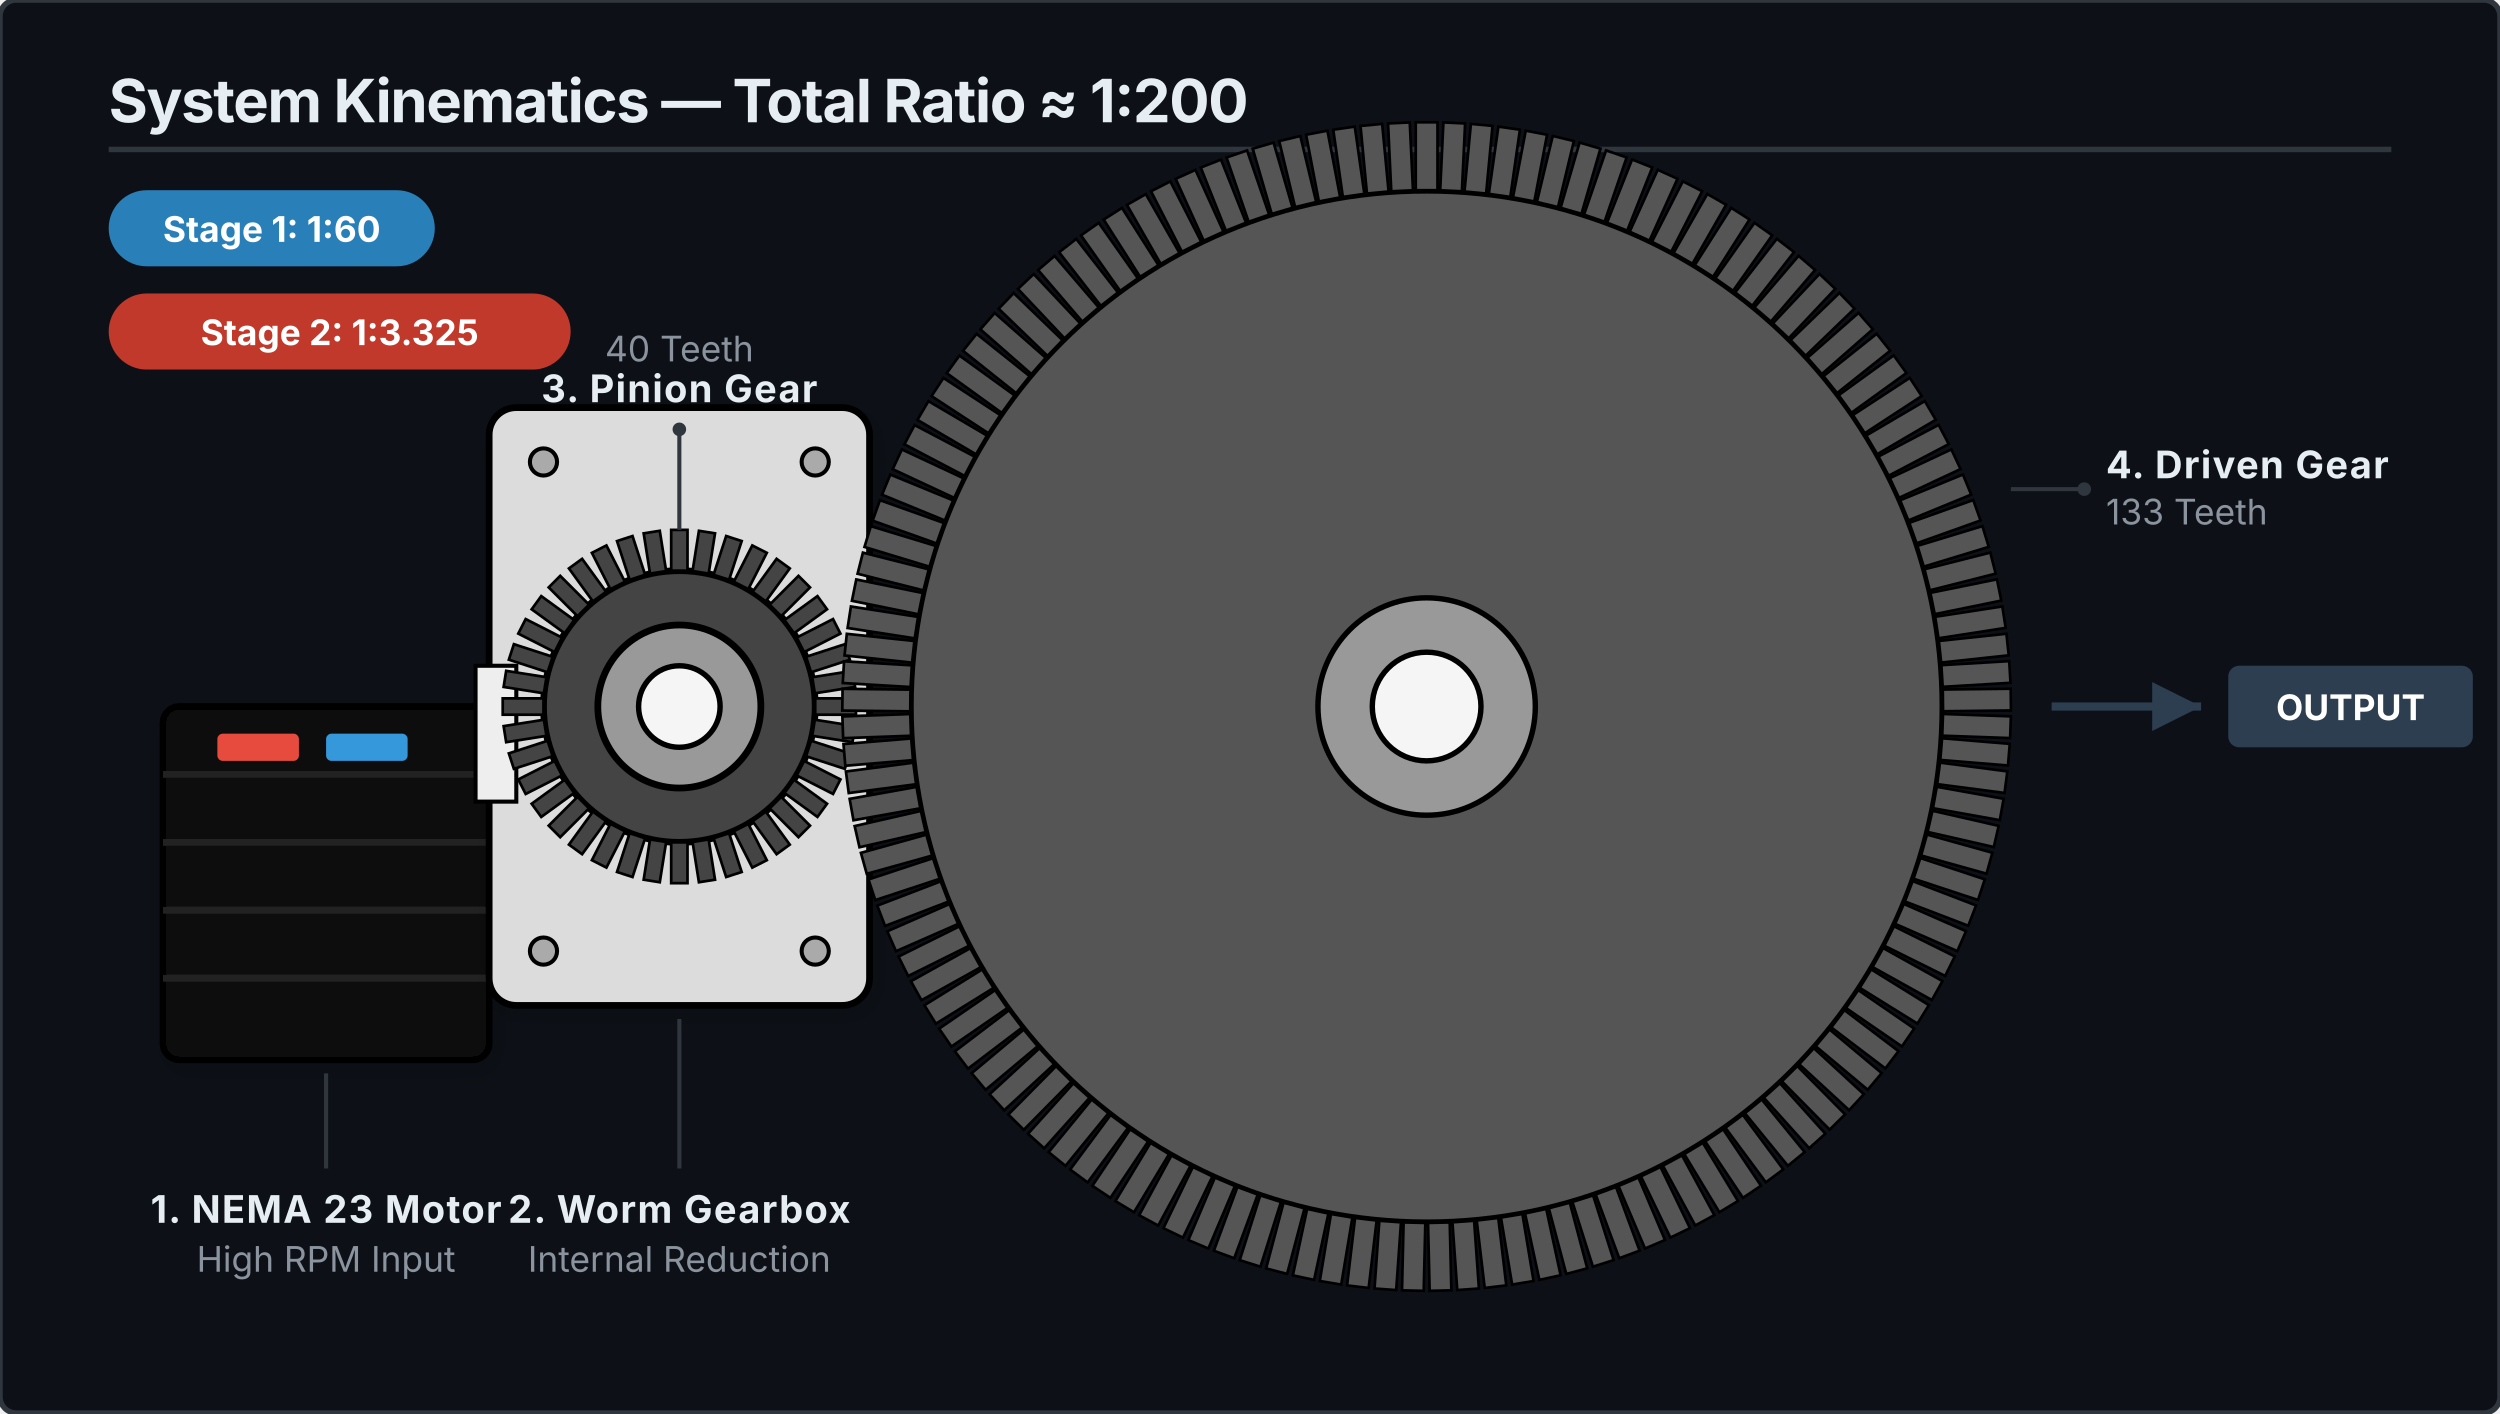
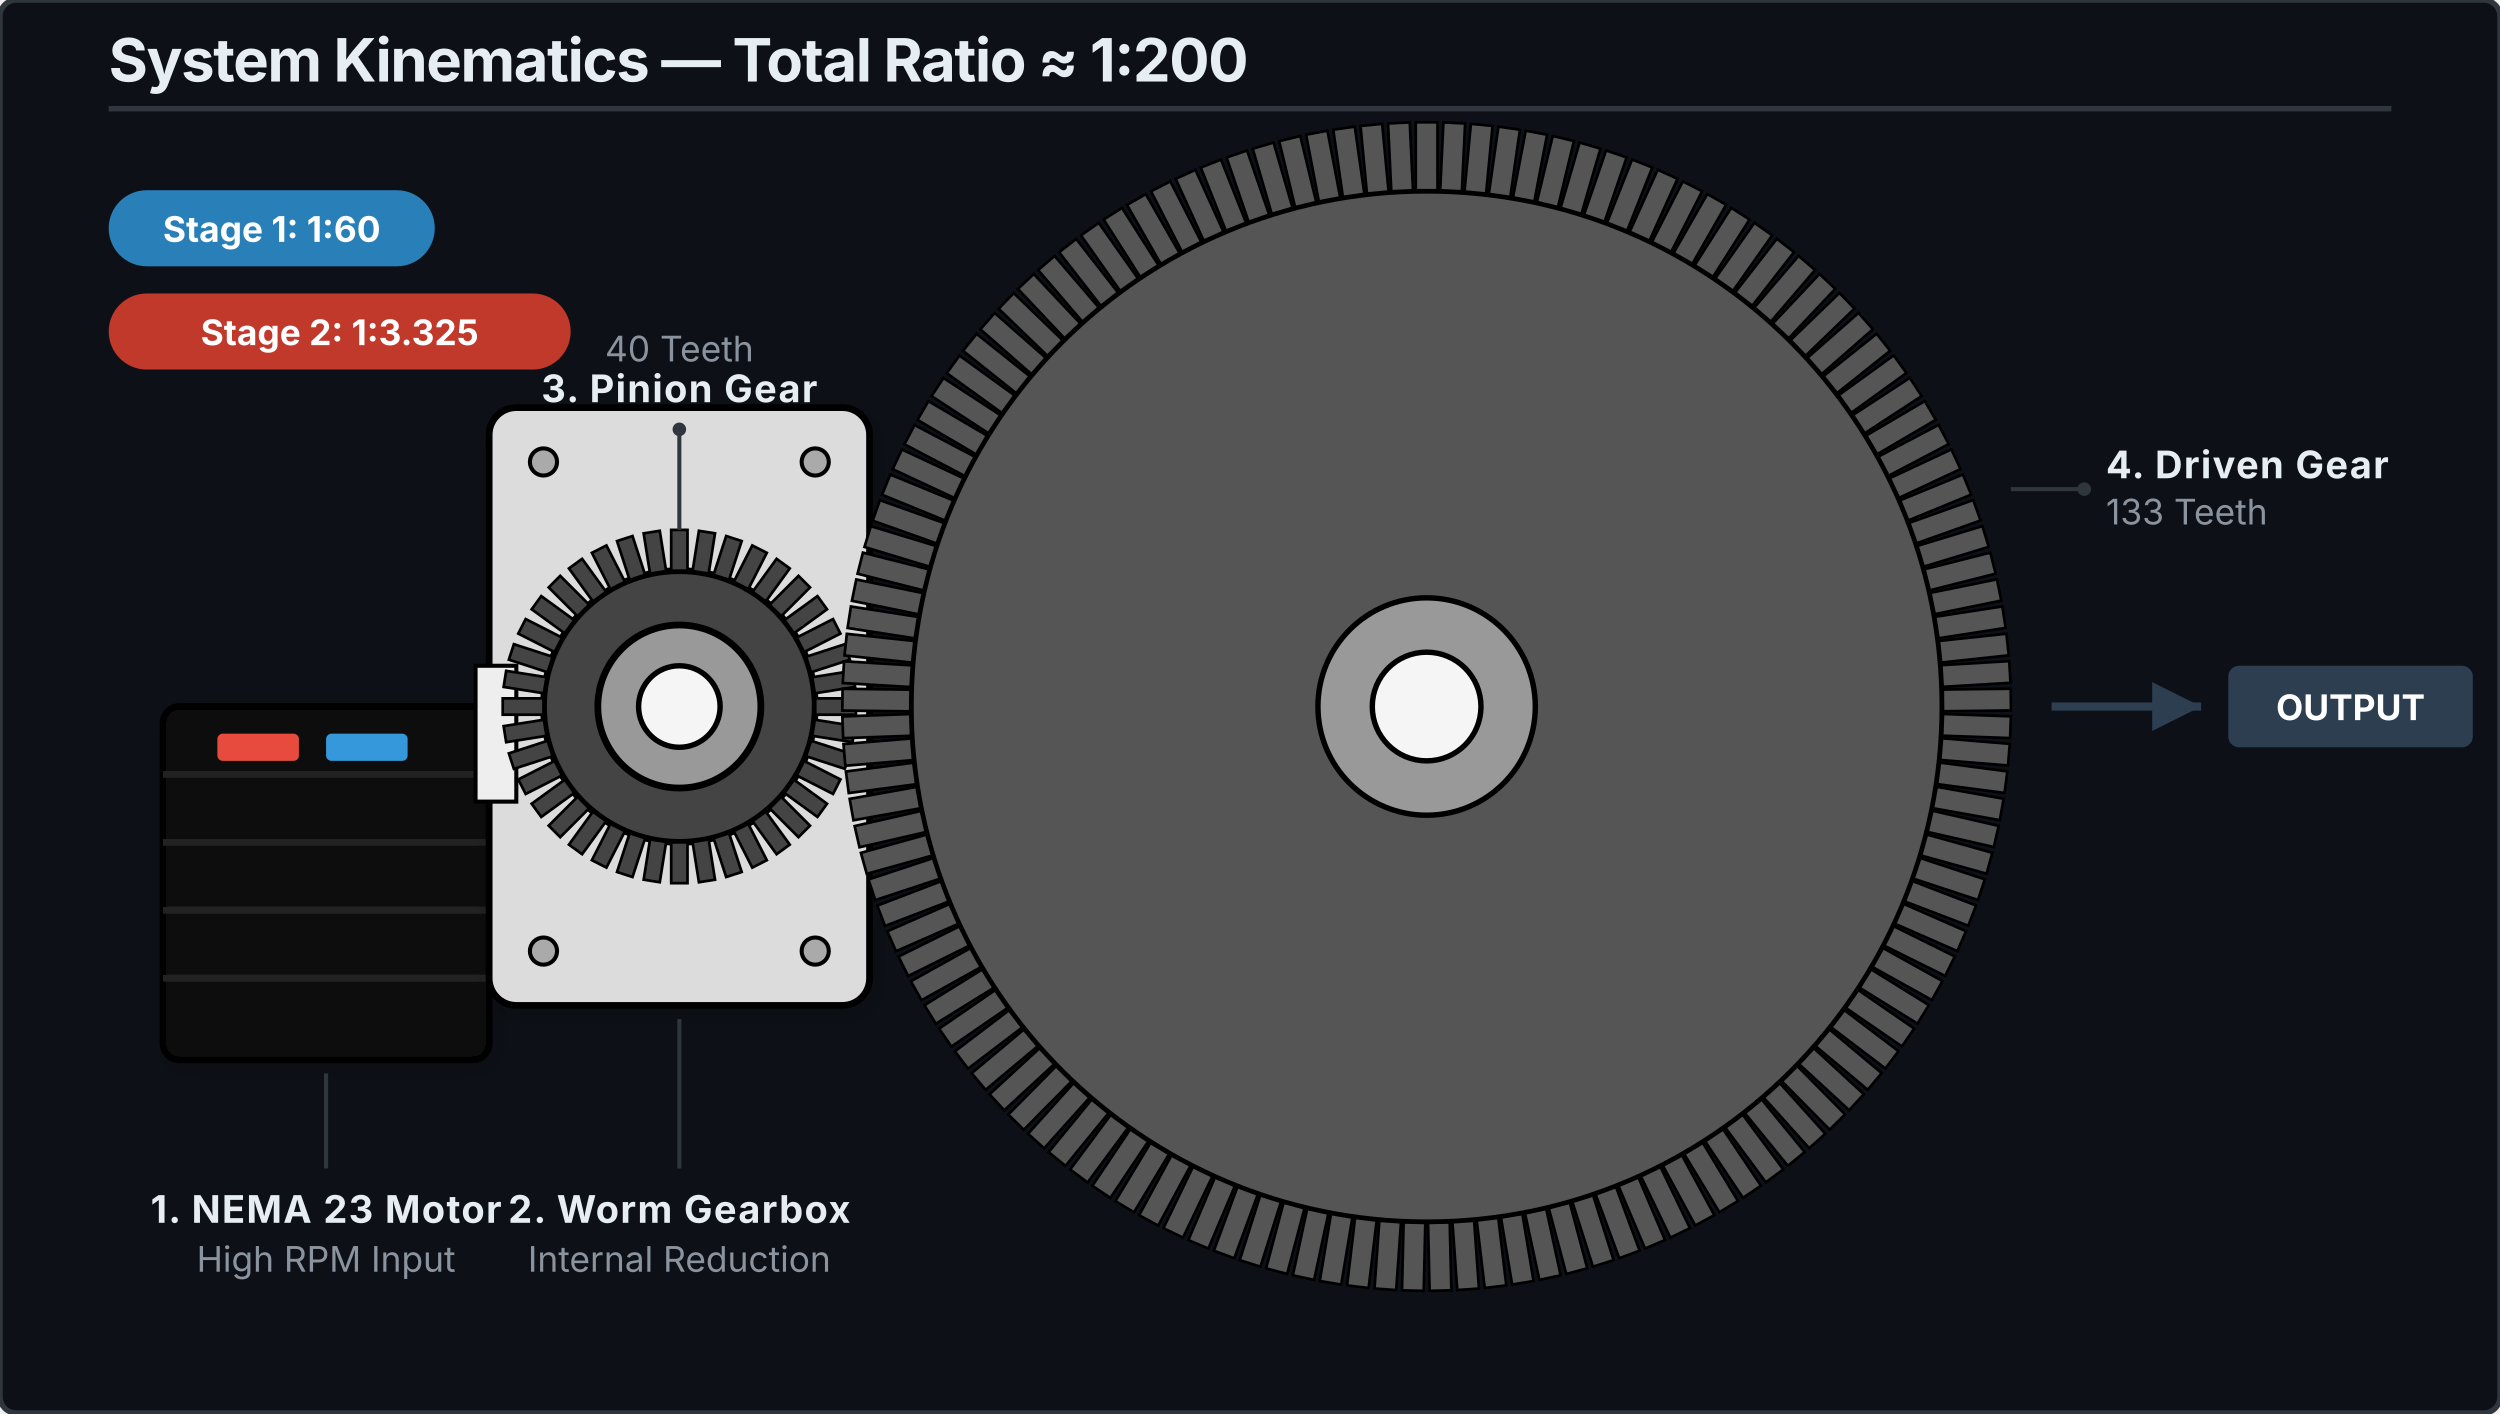
<svg xmlns="http://www.w3.org/2000/svg" viewBox="0 0 920 520" width="100%" height="100%">
  <defs>
    <filter id="shadow" x="-5%" y="-5%" width="115%" height="115%">
      <feDropShadow dx="2" dy="3" stdDeviation="4" flood-color="#000" flood-opacity="0.15" />
    </filter>
    <marker id="arrow" viewBox="0 0 10 10" refX="10" refY="5" markerWidth="6" markerHeight="6" orient="auto">
      <path d="M 0 0 L 10 5 L 0 10 z" fill="#2c3e50" />
    </marker>
  </defs>
  <style>
    @keyframes spinCW {
      from { transform: rotate(0deg); }
      to { transform: rotate(360deg); }
    }
    @keyframes spinCCW {
      from { transform: rotate(0deg); }
      to { transform: rotate(-360deg); }
    }
    
    #rotate-small {
      animation: spinCW 4s linear infinite;
      transform-origin: 0px 0px;
    }
    
    #rotate-large {
      animation: spinCCW 13.3s linear infinite;
      transform-origin: 0px 0px;
    }

    .title { font-family: 'Inter', 'Segoe UI', Roboto, Helvetica, Arial, sans-serif; font-size: 22px; font-weight: 700; fill: #e6edf3; letter-spacing: -0.5px; }
    .label-main { font-family: 'Inter', 'Segoe UI', Roboto, Helvetica, Arial, sans-serif; font-size: 14px; font-weight: 700; fill: #e6edf3; text-transform: uppercase; letter-spacing: 0.5px; }
    .label-sub { font-family: 'Inter', 'Segoe UI', Roboto, Helvetica, Arial, sans-serif; font-size: 13px; fill: #8b949e; }
    .chip { font-family: 'Inter', 'Segoe UI', Roboto, Helvetica, Arial, sans-serif; font-size: 13px; font-weight: 700; fill: #fff; }
  </style>
  <rect width="100%" height="100%" fill="#0d1117" rx="6" stroke="#30363d" stroke-width="2" />
-   <text x="40" y="45" class="title">System Kinematics — Total Ratio ≈ 1:200</text>
-   <line x1="40" y1="55" x2="880" y2="55" stroke="#30363d" stroke-width="2" />
+   <text x="40" y="30" class="title">System Kinematics — Total Ratio ≈ 1:200</text>
+   <line x1="40" y1="40" x2="880" y2="40" stroke="#30363d" stroke-width="2" />
  <rect x="40" y="70" width="120" height="28" rx="14" fill="#2980b9" />
  <text x="100" y="89" text-anchor="middle" class="chip">Stage 1: 1:60</text>
  <rect x="40" y="108" width="170" height="28" rx="14" fill="#c0392b" />
  <text x="125" y="127" text-anchor="middle" class="chip">Stage 2: 1:3.325</text>
  <g filter="url(#shadow)">
    <rect x="60" y="260" width="120" height="130" rx="6" fill="#111" stroke="#000" stroke-width="2.5" />
    <line x1="60" y1="285" x2="180" y2="285" stroke="#222" stroke-width="2.5" />
    <line x1="60" y1="310" x2="180" y2="310" stroke="#222" stroke-width="2.5" />
    <line x1="60" y1="335" x2="180" y2="335" stroke="#222" stroke-width="2.5" />
    <line x1="60" y1="360" x2="180" y2="360" stroke="#222" stroke-width="2.5" />
    <rect x="80" y="270" width="30" height="10" rx="2" fill="#e74c3c" />
    <rect x="120" y="270" width="30" height="10" rx="2" fill="#3498db" />
  </g>
  <g filter="url(#shadow)">
    <rect x="180" y="150" width="140" height="220" rx="10" fill="#dcdcdc" stroke="#000" stroke-width="2.5" />
    <circle cx="200" cy="170" r="5" fill="#aaa" stroke="#000" stroke-width="1.5" />
    <circle cx="300" cy="170" r="5" fill="#aaa" stroke="#000" stroke-width="1.5" />
    <circle cx="200" cy="350" r="5" fill="#aaa" stroke="#000" stroke-width="1.5" />
    <circle cx="300" cy="350" r="5" fill="#aaa" stroke="#000" stroke-width="1.5" />
  </g>
  <rect x="175" y="245" width="15" height="50" fill="#eee" stroke="#000" stroke-width="1.5" />
  <g id="small_tooth">
    <rect x="-3" y="-65" width="6" height="15" fill="#444" stroke="#000" stroke-width="1" />
  </g>
  <g transform="translate(250, 260)">
    <g id="rotate-small">
      <circle r="50" fill="#444" stroke="#000" stroke-width="2.5" />
      <use href="#small_tooth" transform="rotate(0)" />
      <use href="#small_tooth" transform="rotate(9)" />
      <use href="#small_tooth" transform="rotate(18)" />
      <use href="#small_tooth" transform="rotate(27)" />
      <use href="#small_tooth" transform="rotate(36)" />
      <use href="#small_tooth" transform="rotate(45)" />
      <use href="#small_tooth" transform="rotate(54)" />
      <use href="#small_tooth" transform="rotate(63)" />
      <use href="#small_tooth" transform="rotate(72)" />
      <use href="#small_tooth" transform="rotate(81)" />
      <use href="#small_tooth" transform="rotate(90)" />
      <use href="#small_tooth" transform="rotate(99)" />
      <use href="#small_tooth" transform="rotate(108)" />
      <use href="#small_tooth" transform="rotate(117)" />
      <use href="#small_tooth" transform="rotate(126)" />
      <use href="#small_tooth" transform="rotate(135)" />
      <use href="#small_tooth" transform="rotate(144)" />
      <use href="#small_tooth" transform="rotate(153)" />
      <use href="#small_tooth" transform="rotate(162)" />
      <use href="#small_tooth" transform="rotate(171)" />
      <use href="#small_tooth" transform="rotate(180)" />
      <use href="#small_tooth" transform="rotate(189)" />
      <use href="#small_tooth" transform="rotate(198)" />
      <use href="#small_tooth" transform="rotate(207)" />
      <use href="#small_tooth" transform="rotate(216)" />
      <use href="#small_tooth" transform="rotate(225)" />
      <use href="#small_tooth" transform="rotate(234)" />
      <use href="#small_tooth" transform="rotate(243)" />
      <use href="#small_tooth" transform="rotate(252)" />
      <use href="#small_tooth" transform="rotate(261)" />
      <use href="#small_tooth" transform="rotate(270)" />
      <use href="#small_tooth" transform="rotate(279)" />
      <use href="#small_tooth" transform="rotate(288)" />
      <use href="#small_tooth" transform="rotate(297)" />
      <use href="#small_tooth" transform="rotate(306)" />
      <use href="#small_tooth" transform="rotate(315)" />
      <use href="#small_tooth" transform="rotate(324)" />
      <use href="#small_tooth" transform="rotate(333)" />
      <use href="#small_tooth" transform="rotate(342)" />
      <use href="#small_tooth" transform="rotate(351)" />
    </g>
    <circle r="30" fill="#999" stroke="#000" stroke-width="2.5" />
    <circle r="15" fill="#f5f5f5" stroke="#000" stroke-width="2" />
  </g>
  <g id="large_tooth">
    <rect x="-4" y="-215" width="8" height="25" fill="#555" stroke="#000" stroke-width="1" />
  </g>
  <g transform="translate(525, 260)">
    <g id="rotate-large">
      <circle r="190" fill="#555" stroke="#000" stroke-width="2.5" />
      <use href="#large_tooth" transform="rotate(0)" />
      <use href="#large_tooth" transform="rotate(2.71)" />
      <use href="#large_tooth" transform="rotate(5.41)" />
      <use href="#large_tooth" transform="rotate(8.12)" />
      <use href="#large_tooth" transform="rotate(10.83)" />
      <use href="#large_tooth" transform="rotate(13.53)" />
      <use href="#large_tooth" transform="rotate(16.24)" />
      <use href="#large_tooth" transform="rotate(18.95)" />
      <use href="#large_tooth" transform="rotate(21.65)" />
      <use href="#large_tooth" transform="rotate(24.36)" />
      <use href="#large_tooth" transform="rotate(27.07)" />
      <use href="#large_tooth" transform="rotate(29.77)" />
      <use href="#large_tooth" transform="rotate(32.48)" />
      <use href="#large_tooth" transform="rotate(35.19)" />
      <use href="#large_tooth" transform="rotate(37.89)" />
      <use href="#large_tooth" transform="rotate(40.6)" />
      <use href="#large_tooth" transform="rotate(43.31)" />
      <use href="#large_tooth" transform="rotate(46.01)" />
      <use href="#large_tooth" transform="rotate(48.72)" />
      <use href="#large_tooth" transform="rotate(51.43)" />
      <use href="#large_tooth" transform="rotate(54.13)" />
      <use href="#large_tooth" transform="rotate(56.84)" />
      <use href="#large_tooth" transform="rotate(59.55)" />
      <use href="#large_tooth" transform="rotate(62.25)" />
      <use href="#large_tooth" transform="rotate(64.96)" />
      <use href="#large_tooth" transform="rotate(67.67)" />
      <use href="#large_tooth" transform="rotate(70.37)" />
      <use href="#large_tooth" transform="rotate(73.08)" />
      <use href="#large_tooth" transform="rotate(75.79)" />
      <use href="#large_tooth" transform="rotate(78.49)" />
      <use href="#large_tooth" transform="rotate(81.2)" />
      <use href="#large_tooth" transform="rotate(83.91)" />
      <use href="#large_tooth" transform="rotate(86.61)" />
      <use href="#large_tooth" transform="rotate(89.32)" />
      <use href="#large_tooth" transform="rotate(92.03)" />
      <use href="#large_tooth" transform="rotate(94.73)" />
      <use href="#large_tooth" transform="rotate(97.44)" />
      <use href="#large_tooth" transform="rotate(100.15)" />
      <use href="#large_tooth" transform="rotate(102.85)" />
      <use href="#large_tooth" transform="rotate(105.56)" />
      <use href="#large_tooth" transform="rotate(108.27)" />
      <use href="#large_tooth" transform="rotate(110.97)" />
      <use href="#large_tooth" transform="rotate(113.68)" />
      <use href="#large_tooth" transform="rotate(116.39)" />
      <use href="#large_tooth" transform="rotate(119.09)" />
      <use href="#large_tooth" transform="rotate(121.8)" />
      <use href="#large_tooth" transform="rotate(124.51)" />
      <use href="#large_tooth" transform="rotate(127.21)" />
      <use href="#large_tooth" transform="rotate(129.92)" />
      <use href="#large_tooth" transform="rotate(132.63)" />
      <use href="#large_tooth" transform="rotate(135.33)" />
      <use href="#large_tooth" transform="rotate(138.04)" />
      <use href="#large_tooth" transform="rotate(140.75)" />
      <use href="#large_tooth" transform="rotate(143.45)" />
      <use href="#large_tooth" transform="rotate(146.16)" />
      <use href="#large_tooth" transform="rotate(148.87)" />
      <use href="#large_tooth" transform="rotate(151.57)" />
      <use href="#large_tooth" transform="rotate(154.28)" />
      <use href="#large_tooth" transform="rotate(156.99)" />
      <use href="#large_tooth" transform="rotate(159.69)" />
      <use href="#large_tooth" transform="rotate(162.4)" />
      <use href="#large_tooth" transform="rotate(165.11)" />
      <use href="#large_tooth" transform="rotate(167.81)" />
      <use href="#large_tooth" transform="rotate(170.52)" />
      <use href="#large_tooth" transform="rotate(173.23)" />
      <use href="#large_tooth" transform="rotate(175.93)" />
      <use href="#large_tooth" transform="rotate(178.64)" />
      <use href="#large_tooth" transform="rotate(181.35)" />
      <use href="#large_tooth" transform="rotate(184.05)" />
      <use href="#large_tooth" transform="rotate(186.76)" />
      <use href="#large_tooth" transform="rotate(189.47)" />
      <use href="#large_tooth" transform="rotate(192.17)" />
      <use href="#large_tooth" transform="rotate(194.88)" />
      <use href="#large_tooth" transform="rotate(197.59)" />
      <use href="#large_tooth" transform="rotate(200.29)" />
      <use href="#large_tooth" transform="rotate(203)" />
      <use href="#large_tooth" transform="rotate(205.71)" />
      <use href="#large_tooth" transform="rotate(208.41)" />
      <use href="#large_tooth" transform="rotate(211.12)" />
      <use href="#large_tooth" transform="rotate(213.83)" />
      <use href="#large_tooth" transform="rotate(216.53)" />
      <use href="#large_tooth" transform="rotate(219.24)" />
      <use href="#large_tooth" transform="rotate(221.95)" />
      <use href="#large_tooth" transform="rotate(224.65)" />
      <use href="#large_tooth" transform="rotate(227.36)" />
      <use href="#large_tooth" transform="rotate(230.07)" />
      <use href="#large_tooth" transform="rotate(232.77)" />
      <use href="#large_tooth" transform="rotate(235.48)" />
      <use href="#large_tooth" transform="rotate(238.19)" />
      <use href="#large_tooth" transform="rotate(240.89)" />
      <use href="#large_tooth" transform="rotate(243.6)" />
      <use href="#large_tooth" transform="rotate(246.31)" />
      <use href="#large_tooth" transform="rotate(249.01)" />
      <use href="#large_tooth" transform="rotate(251.72)" />
      <use href="#large_tooth" transform="rotate(254.43)" />
      <use href="#large_tooth" transform="rotate(257.13)" />
      <use href="#large_tooth" transform="rotate(259.84)" />
      <use href="#large_tooth" transform="rotate(262.55)" />
      <use href="#large_tooth" transform="rotate(265.25)" />
      <use href="#large_tooth" transform="rotate(267.96)" />
      <use href="#large_tooth" transform="rotate(270.67)" />
      <use href="#large_tooth" transform="rotate(273.37)" />
      <use href="#large_tooth" transform="rotate(276.08)" />
      <use href="#large_tooth" transform="rotate(278.79)" />
      <use href="#large_tooth" transform="rotate(281.49)" />
      <use href="#large_tooth" transform="rotate(284.2)" />
      <use href="#large_tooth" transform="rotate(286.91)" />
      <use href="#large_tooth" transform="rotate(289.61)" />
      <use href="#large_tooth" transform="rotate(292.32)" />
      <use href="#large_tooth" transform="rotate(295.03)" />
      <use href="#large_tooth" transform="rotate(297.73)" />
      <use href="#large_tooth" transform="rotate(300.44)" />
      <use href="#large_tooth" transform="rotate(303.15)" />
      <use href="#large_tooth" transform="rotate(305.85)" />
      <use href="#large_tooth" transform="rotate(308.56)" />
      <use href="#large_tooth" transform="rotate(311.27)" />
      <use href="#large_tooth" transform="rotate(313.97)" />
      <use href="#large_tooth" transform="rotate(316.68)" />
      <use href="#large_tooth" transform="rotate(319.39)" />
      <use href="#large_tooth" transform="rotate(322.09)" />
      <use href="#large_tooth" transform="rotate(324.8)" />
      <use href="#large_tooth" transform="rotate(327.51)" />
      <use href="#large_tooth" transform="rotate(330.21)" />
      <use href="#large_tooth" transform="rotate(332.92)" />
      <use href="#large_tooth" transform="rotate(335.63)" />
      <use href="#large_tooth" transform="rotate(338.33)" />
      <use href="#large_tooth" transform="rotate(341.04)" />
      <use href="#large_tooth" transform="rotate(343.75)" />
      <use href="#large_tooth" transform="rotate(346.45)" />
      <use href="#large_tooth" transform="rotate(349.16)" />
      <use href="#large_tooth" transform="rotate(351.87)" />
      <use href="#large_tooth" transform="rotate(354.57)" />
      <use href="#large_tooth" transform="rotate(357.28)" />
    </g>
    <circle r="40" fill="#999" stroke="#000" stroke-width="2" />
    <circle r="20" fill="#f5f5f5" stroke="#000" stroke-width="2" />
  </g>
  <line x1="120" y1="395" x2="120" y2="430" stroke="#30363d" stroke-width="1.5" />
  <text x="120" y="450" text-anchor="middle" class="label-main">1. NEMA 23 Motor</text>
  <text x="120" y="468" text-anchor="middle" class="label-sub">High RPM Input</text>
  <line x1="250" y1="375" x2="250" y2="430" stroke="#30363d" stroke-width="1.5" />
  <text x="250" y="450" text-anchor="middle" class="label-main">2. Worm Gearbox</text>
  <text x="250" y="468" text-anchor="middle" class="label-sub">Internal Reduction</text>
  <line x1="250" y1="195" x2="250" y2="160" stroke="#30363d" stroke-width="1.5" />
  <circle cx="250" cy="158" r="2.5" fill="#30363d" />
  <text x="250" y="148" text-anchor="middle" class="label-main">3. Pinion Gear</text>
  <text x="250" y="133" text-anchor="middle" class="label-sub">40 Teeth</text>
  <line x1="740" y1="180" x2="765" y2="180" stroke="#30363d" stroke-width="1.5" />
  <circle cx="767" cy="180" r="2.5" fill="#30363d" />
  <text x="775" y="176" text-anchor="start" class="label-main">4. Driven Gear</text>
  <text x="775" y="193" text-anchor="start" class="label-sub">133 Teeth</text>
  <line x1="755" y1="260" x2="810" y2="260" stroke="#2c3e50" stroke-width="3" marker-end="url(#arrow)" />
  <rect x="820" y="245" width="90" height="30" rx="4" fill="#2c3e50" />
  <text x="865" y="265" text-anchor="middle" class="chip" fill="#fff">OUTPUT</text>
</svg>
